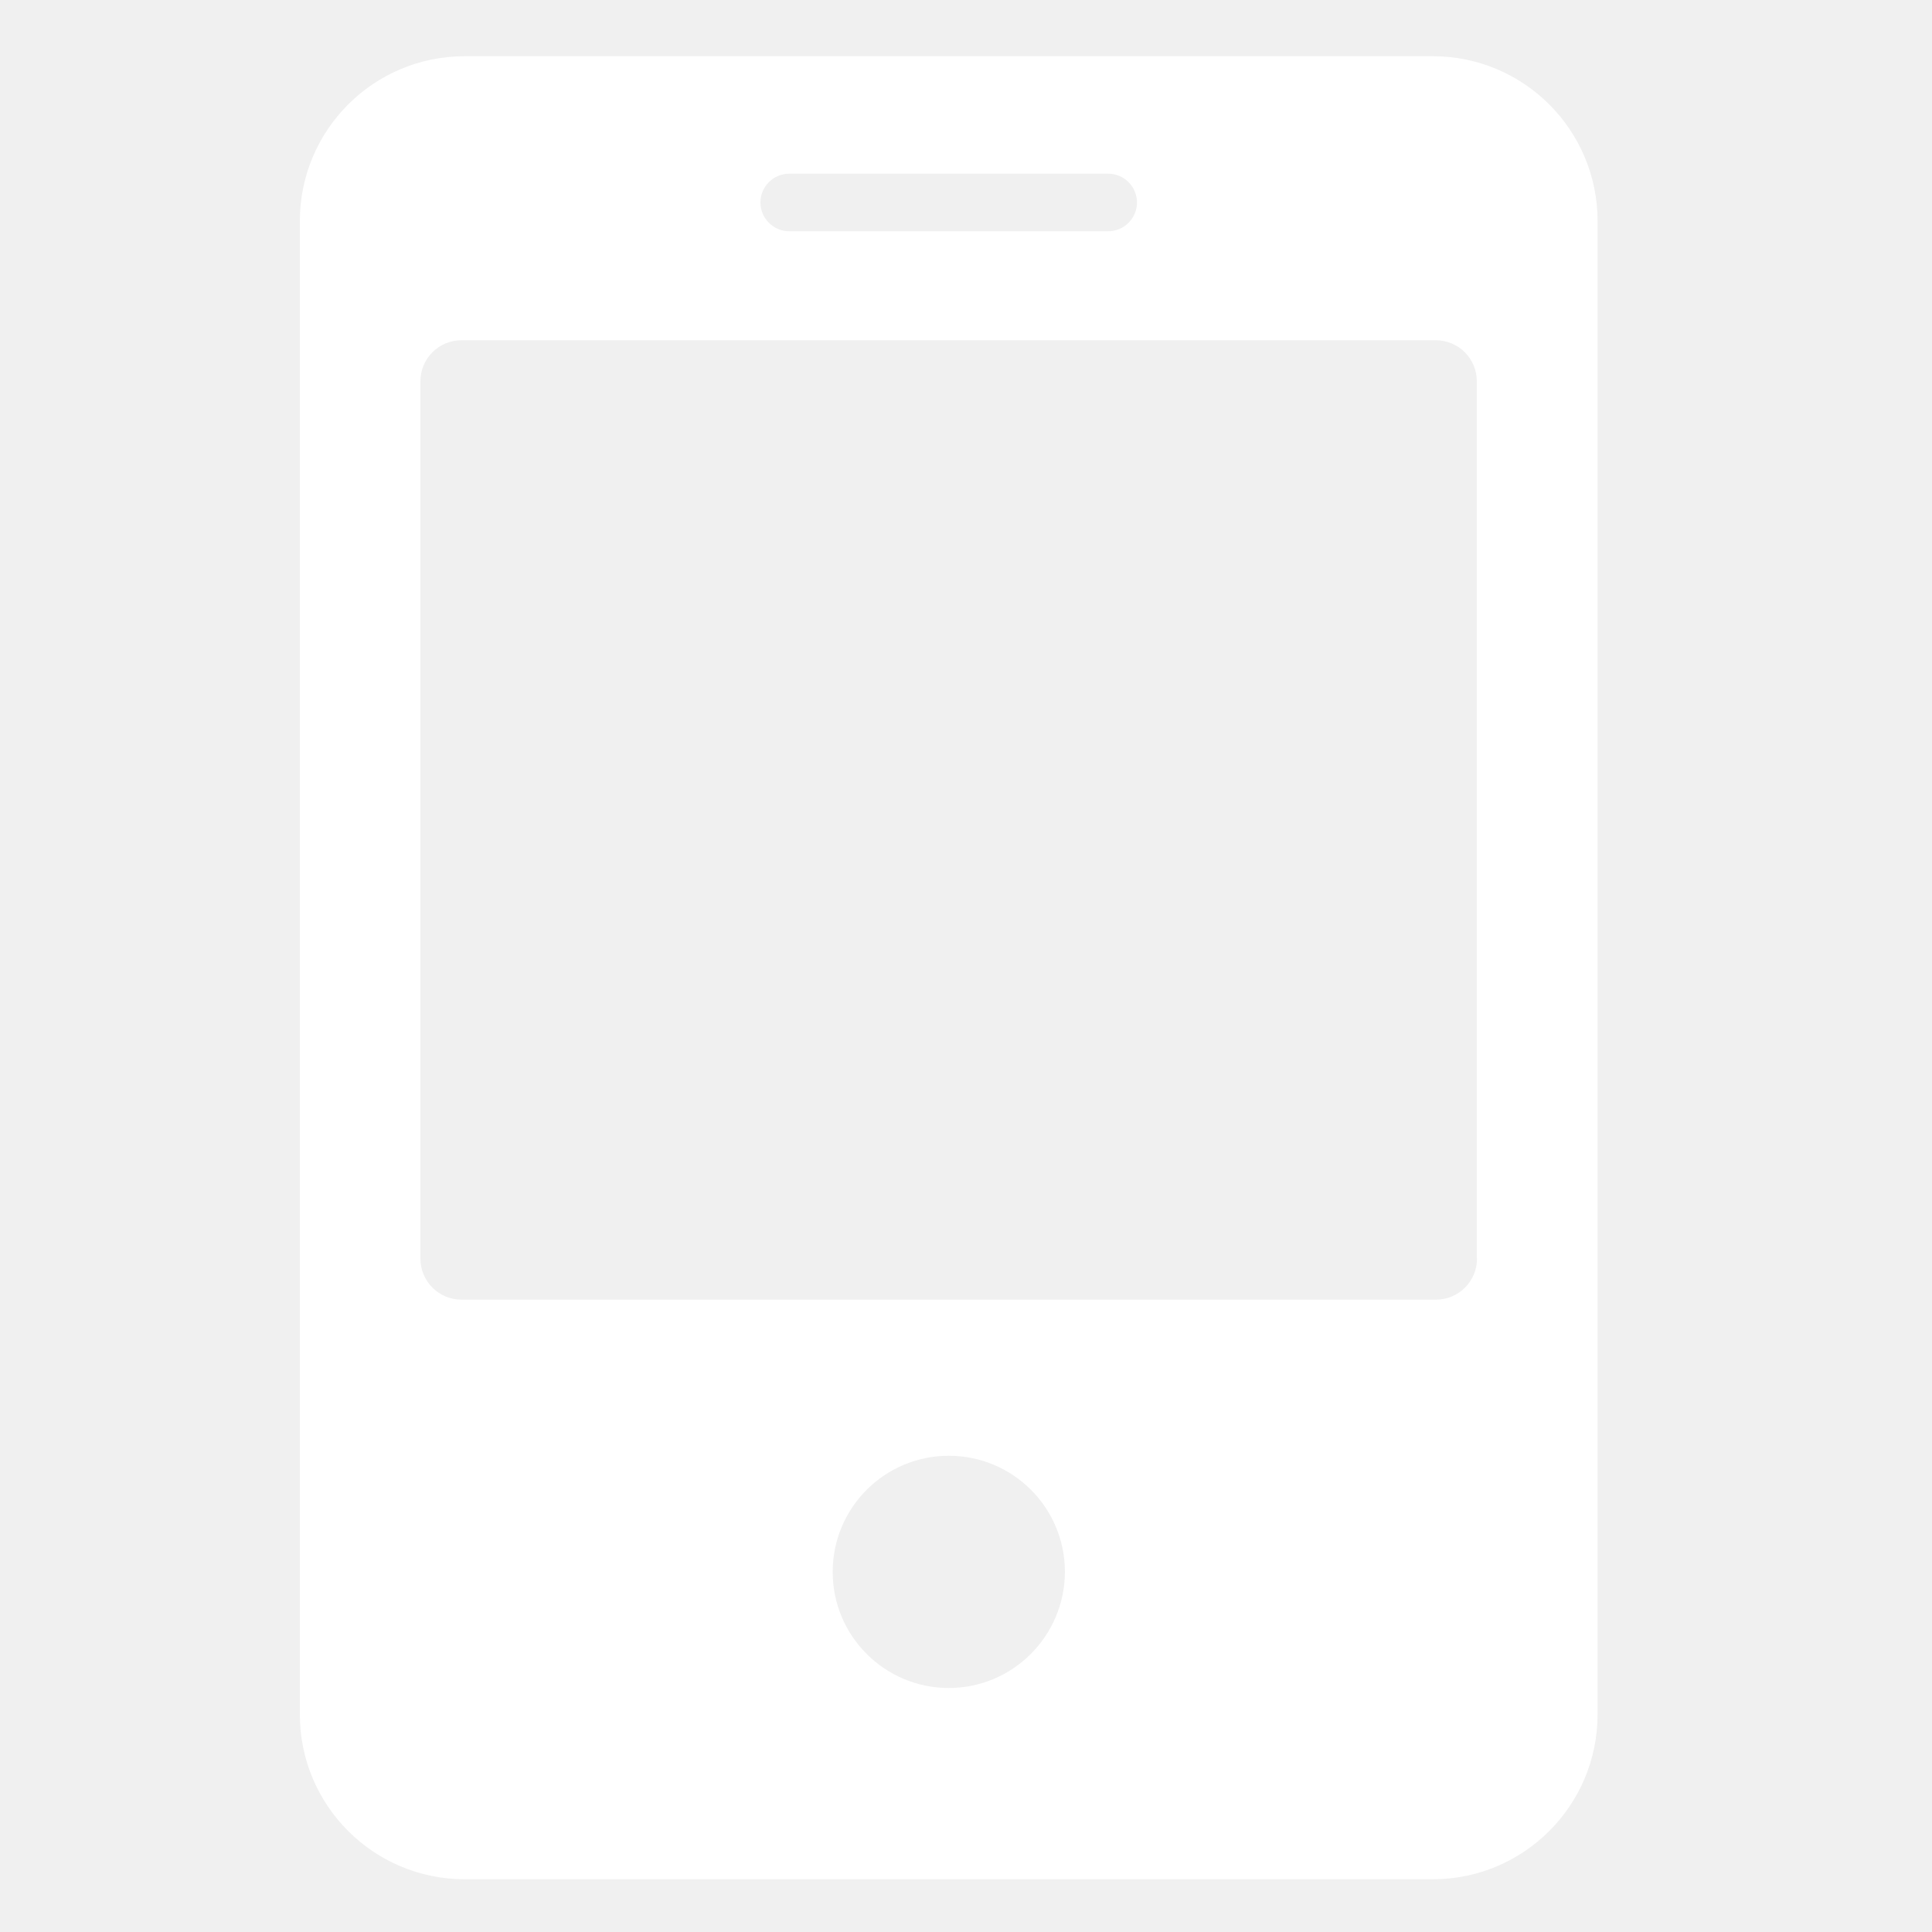
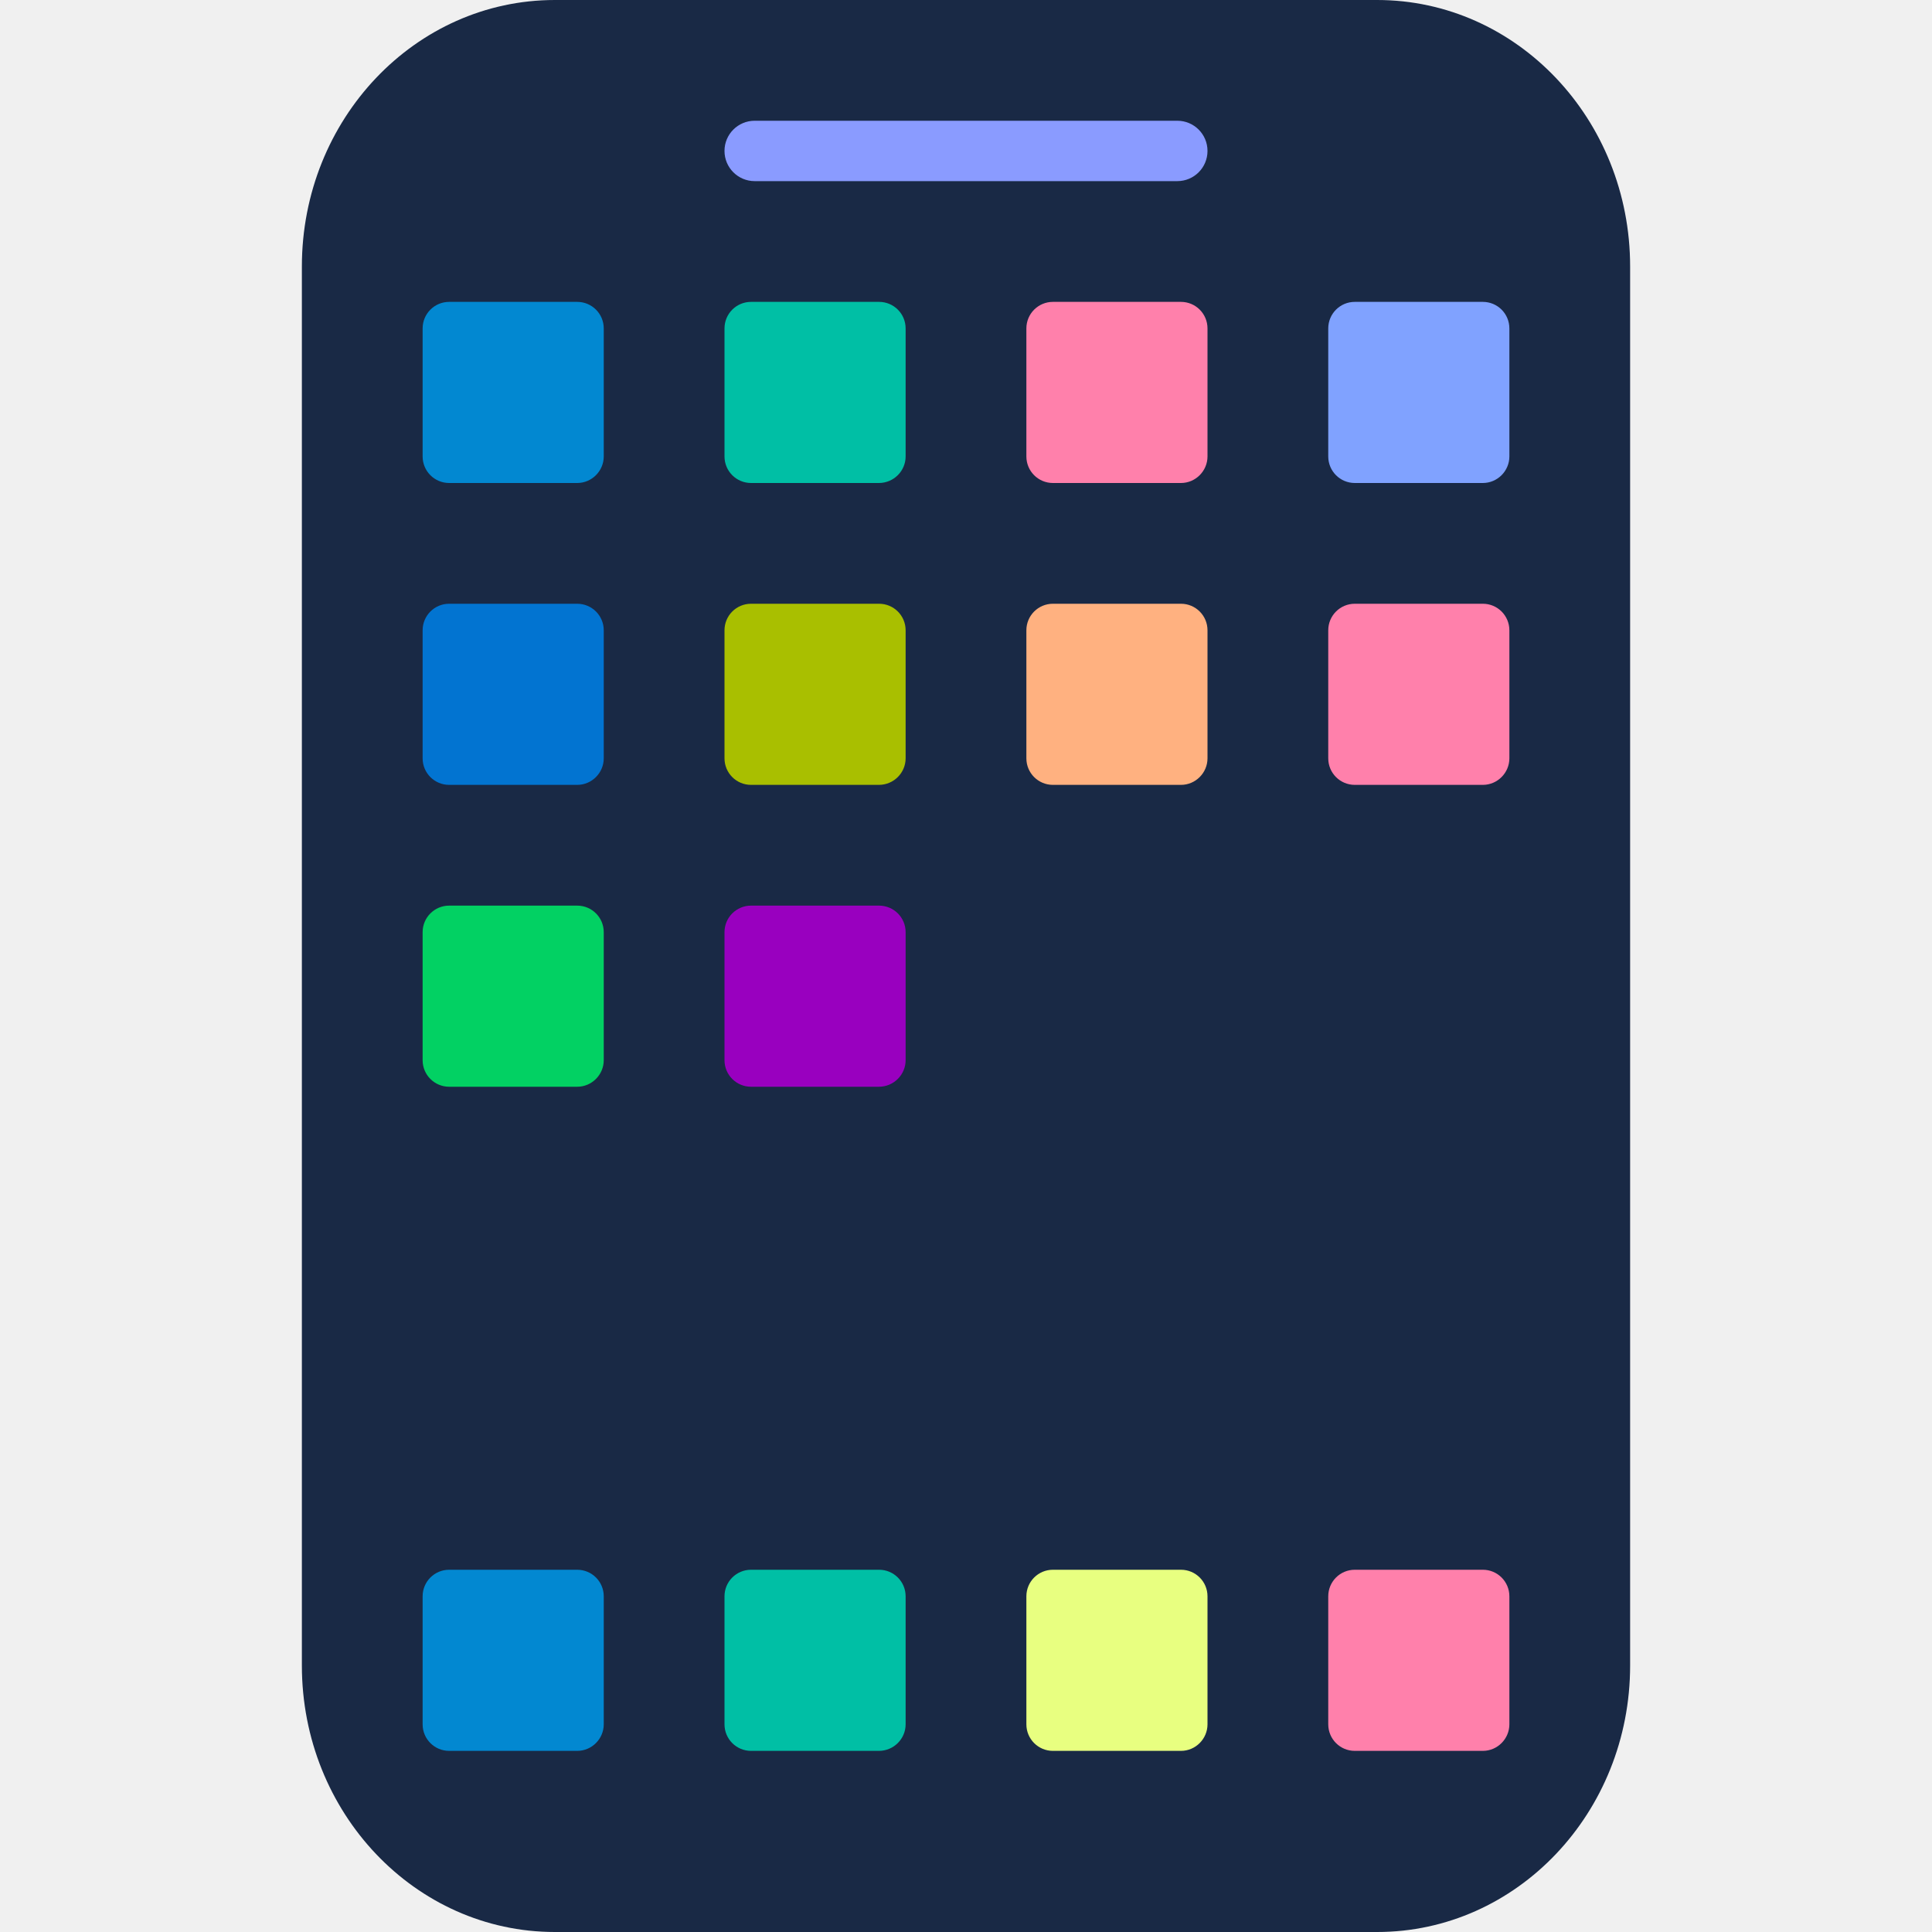
- <svg xmlns="http://www.w3.org/2000/svg" t="1677837595396" class="icon" viewBox="0 0 1024 1024" version="1.1" p-id="3849" width="200" height="200">
-   <path d="M759.398 29.798 246.272 29.798c-48.23 0-87.347 39.117-87.347 87.347l0 791.552c0 48.23 39.117 87.347 87.347 87.347l215.654 0 119.91 0 177.562 0c48.23 0 87.347-39.117 87.347-87.347l0-791.552C846.746 68.915 807.629 29.798 759.398 29.798zM418.304 92.058l169.062 0c8.397 0 15.258 6.861 15.258 15.258s-6.861 15.258-15.258 15.258L418.304 122.573c-8.397 0-15.258-6.861-15.258-15.258S409.907 92.058 418.304 92.058zM502.886 894.669c-33.997 0-61.542-27.546-61.542-61.542 0-33.997 27.546-61.542 61.542-61.542 33.997 0 61.542 27.546 61.542 61.542C564.326 867.123 536.781 894.669 502.886 894.669zM782.848 667.034c0 12.083-9.728 21.811-21.811 21.811L244.634 688.845c-12.083 0-21.811-9.728-21.811-21.811l0-464.896c0-12.083 9.728-21.811 21.811-21.811l516.301 0c12.083 0 21.811 9.728 21.811 21.811L782.746 667.034z" fill="#ffffff" p-id="3850" />
+ <svg xmlns="http://www.w3.org/2000/svg" width="36" height="36" viewBox="0 0 36 36" fill="none">
+   <path d="M25.661 0H10.339C7.736 0 5.625 2.223 5.625 4.966V31.035C5.625 33.777 7.736 36 10.339 36H25.661C28.264 36 30.375 33.777 30.375 31.035V4.966C30.375 2.223 28.264 0 25.661 0Z" fill="#192945" />
+   <path d="M10.755 32.625H8.37C8.096 32.625 7.875 32.404 7.875 32.13V29.745C7.875 29.471 8.096 29.25 8.37 29.25H10.755C11.029 29.25 11.25 29.471 11.25 29.745V32.13C11.25 32.4 11.029 32.625 10.755 32.625Z" fill="#0288D1" />
+   <path d="M16.376 32.625H13.995C13.721 32.625 13.5 32.404 13.5 32.13V29.745C13.5 29.471 13.721 29.25 13.995 29.25H16.38C16.654 29.25 16.875 29.471 16.875 29.745V32.13C16.875 32.4 16.654 32.625 16.376 32.625Z" fill="#00BFA5" />
+   <path d="M22.005 32.625H19.62C19.346 32.625 19.125 32.404 19.125 32.13V29.745C19.125 29.471 19.346 29.25 19.62 29.25H22.005C22.279 29.25 22.5 29.471 22.5 29.745V32.13C22.5 32.4 22.279 32.625 22.005 32.625Z" fill="#E8FF80" />
+   <path d="M27.63 32.625H25.245C24.971 32.625 24.75 32.404 24.75 32.13V29.745C24.75 29.471 24.971 29.25 25.245 29.25H27.63C27.904 29.25 28.125 29.471 28.125 29.745V32.13C28.125 32.4 27.904 32.625 27.63 32.625Z" fill="#FF80AB" />
+   <path d="M10.755 9H8.37C8.096 9 7.875 8.779 7.875 8.505V6.12C7.875 5.846 8.096 5.625 8.37 5.625H10.755C11.029 5.625 11.25 5.846 11.25 6.12V8.505C11.25 8.775 11.029 9 10.755 9Z" fill="#0288D1" />
+   <path d="M16.376 9H13.995C13.721 9 13.5 8.779 13.5 8.505V6.12C13.5 5.846 13.721 5.625 13.995 5.625H16.38C16.654 5.625 16.875 5.846 16.875 6.12V8.505C16.875 8.775 16.654 9 16.376 9Z" fill="#00BFA5" />
+   <path d="M22.005 9H19.62C19.346 9 19.125 8.779 19.125 8.505V6.12C19.125 5.846 19.346 5.625 19.62 5.625H22.005C22.279 5.625 22.5 5.846 22.5 6.12V8.505C22.5 8.775 22.279 9 22.005 9Z" fill="#FF80AB" />
+   <path d="M27.63 9H25.245C24.971 9 24.75 8.779 24.75 8.505V6.12C24.75 5.846 24.971 5.625 25.245 5.625H27.63C27.904 5.625 28.125 5.846 28.125 6.12V8.505C28.125 8.775 27.904 9 27.63 9Z" fill="#80A2FF" />
+   <path d="M10.755 14.625H8.37C8.096 14.625 7.875 14.404 7.875 14.13V11.745C7.875 11.471 8.096 11.25 8.37 11.25H10.755C11.029 11.25 11.25 11.471 11.25 11.745V14.13C11.25 14.4 11.029 14.625 10.755 14.625Z" fill="#0274D1" />
+   <path d="M10.755 20.25H8.37C8.096 20.25 7.875 20.029 7.875 19.755V17.37C7.875 17.096 8.096 16.875 8.37 16.875H10.755C11.029 16.875 11.25 17.096 11.25 17.37V19.755C11.25 20.025 11.029 20.25 10.755 20.25Z" fill="#02D163" />
+   <path d="M16.376 14.625H13.995C13.721 14.625 13.5 14.404 13.5 14.13V11.745C13.5 11.471 13.721 11.25 13.995 11.25H16.38C16.654 11.25 16.875 11.471 16.875 11.745V14.13C16.875 14.4 16.654 14.625 16.376 14.625Z" fill="#A9BF00" />
+   <path d="M16.376 20.25H13.995C13.721 20.25 13.5 20.029 13.5 19.755V17.37C13.5 17.096 13.721 16.875 13.995 16.875H16.38C16.654 16.875 16.875 17.096 16.875 17.37V19.755C16.875 20.025 16.654 20.25 16.376 20.25Z" fill="#9900BF" />
+   <path d="M22.005 14.625H19.62C19.346 14.625 19.125 14.404 19.125 14.13V11.745C19.125 11.471 19.346 11.25 19.62 11.25H22.005C22.279 11.25 22.5 11.471 22.5 11.745V14.13C22.5 14.4 22.279 14.625 22.005 14.625Z" fill="#FFB180" />
+   <path d="M27.63 14.625H25.245C24.971 14.625 24.75 14.404 24.75 14.13V11.745C24.75 11.471 24.971 11.25 25.245 11.25H27.63C27.904 11.25 28.125 11.471 28.125 11.745V14.13C28.125 14.4 27.904 14.625 27.63 14.625Z" fill="#FF80AB" />
+   <rect x="13.5" y="2.25" width="9" height="1.125" rx="0.562" fill="#8A9BFF" />
</svg>
